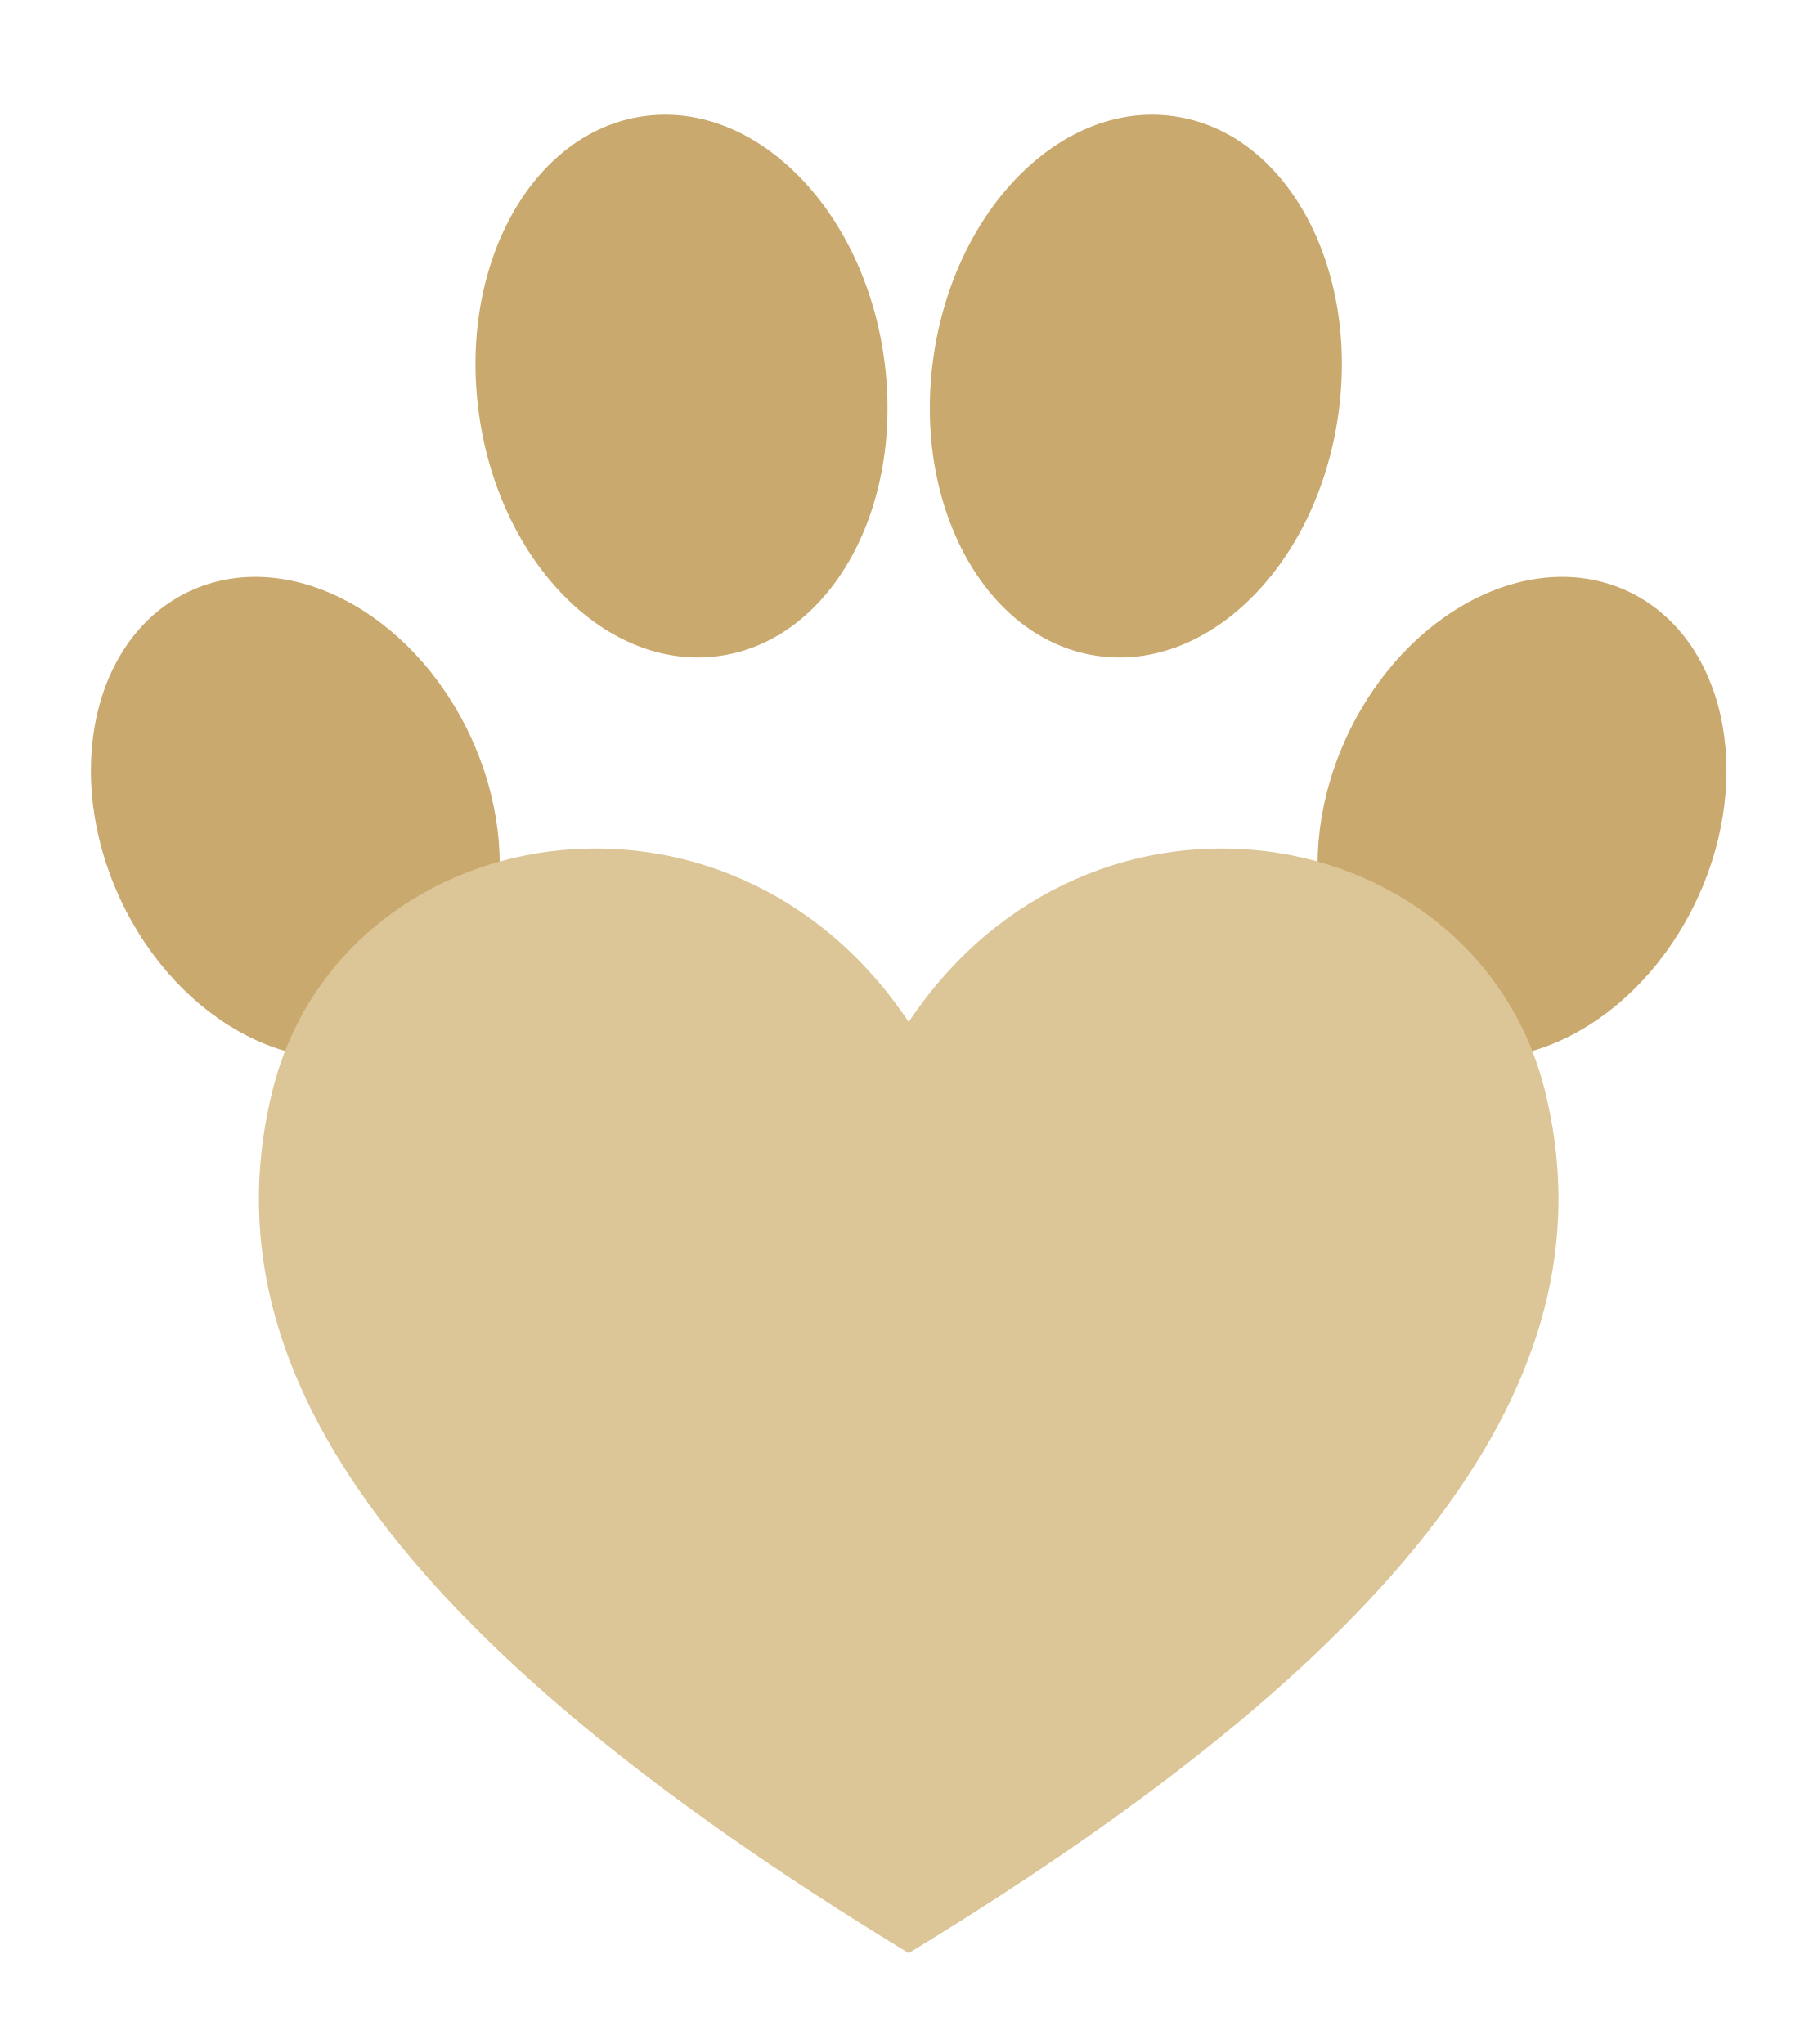
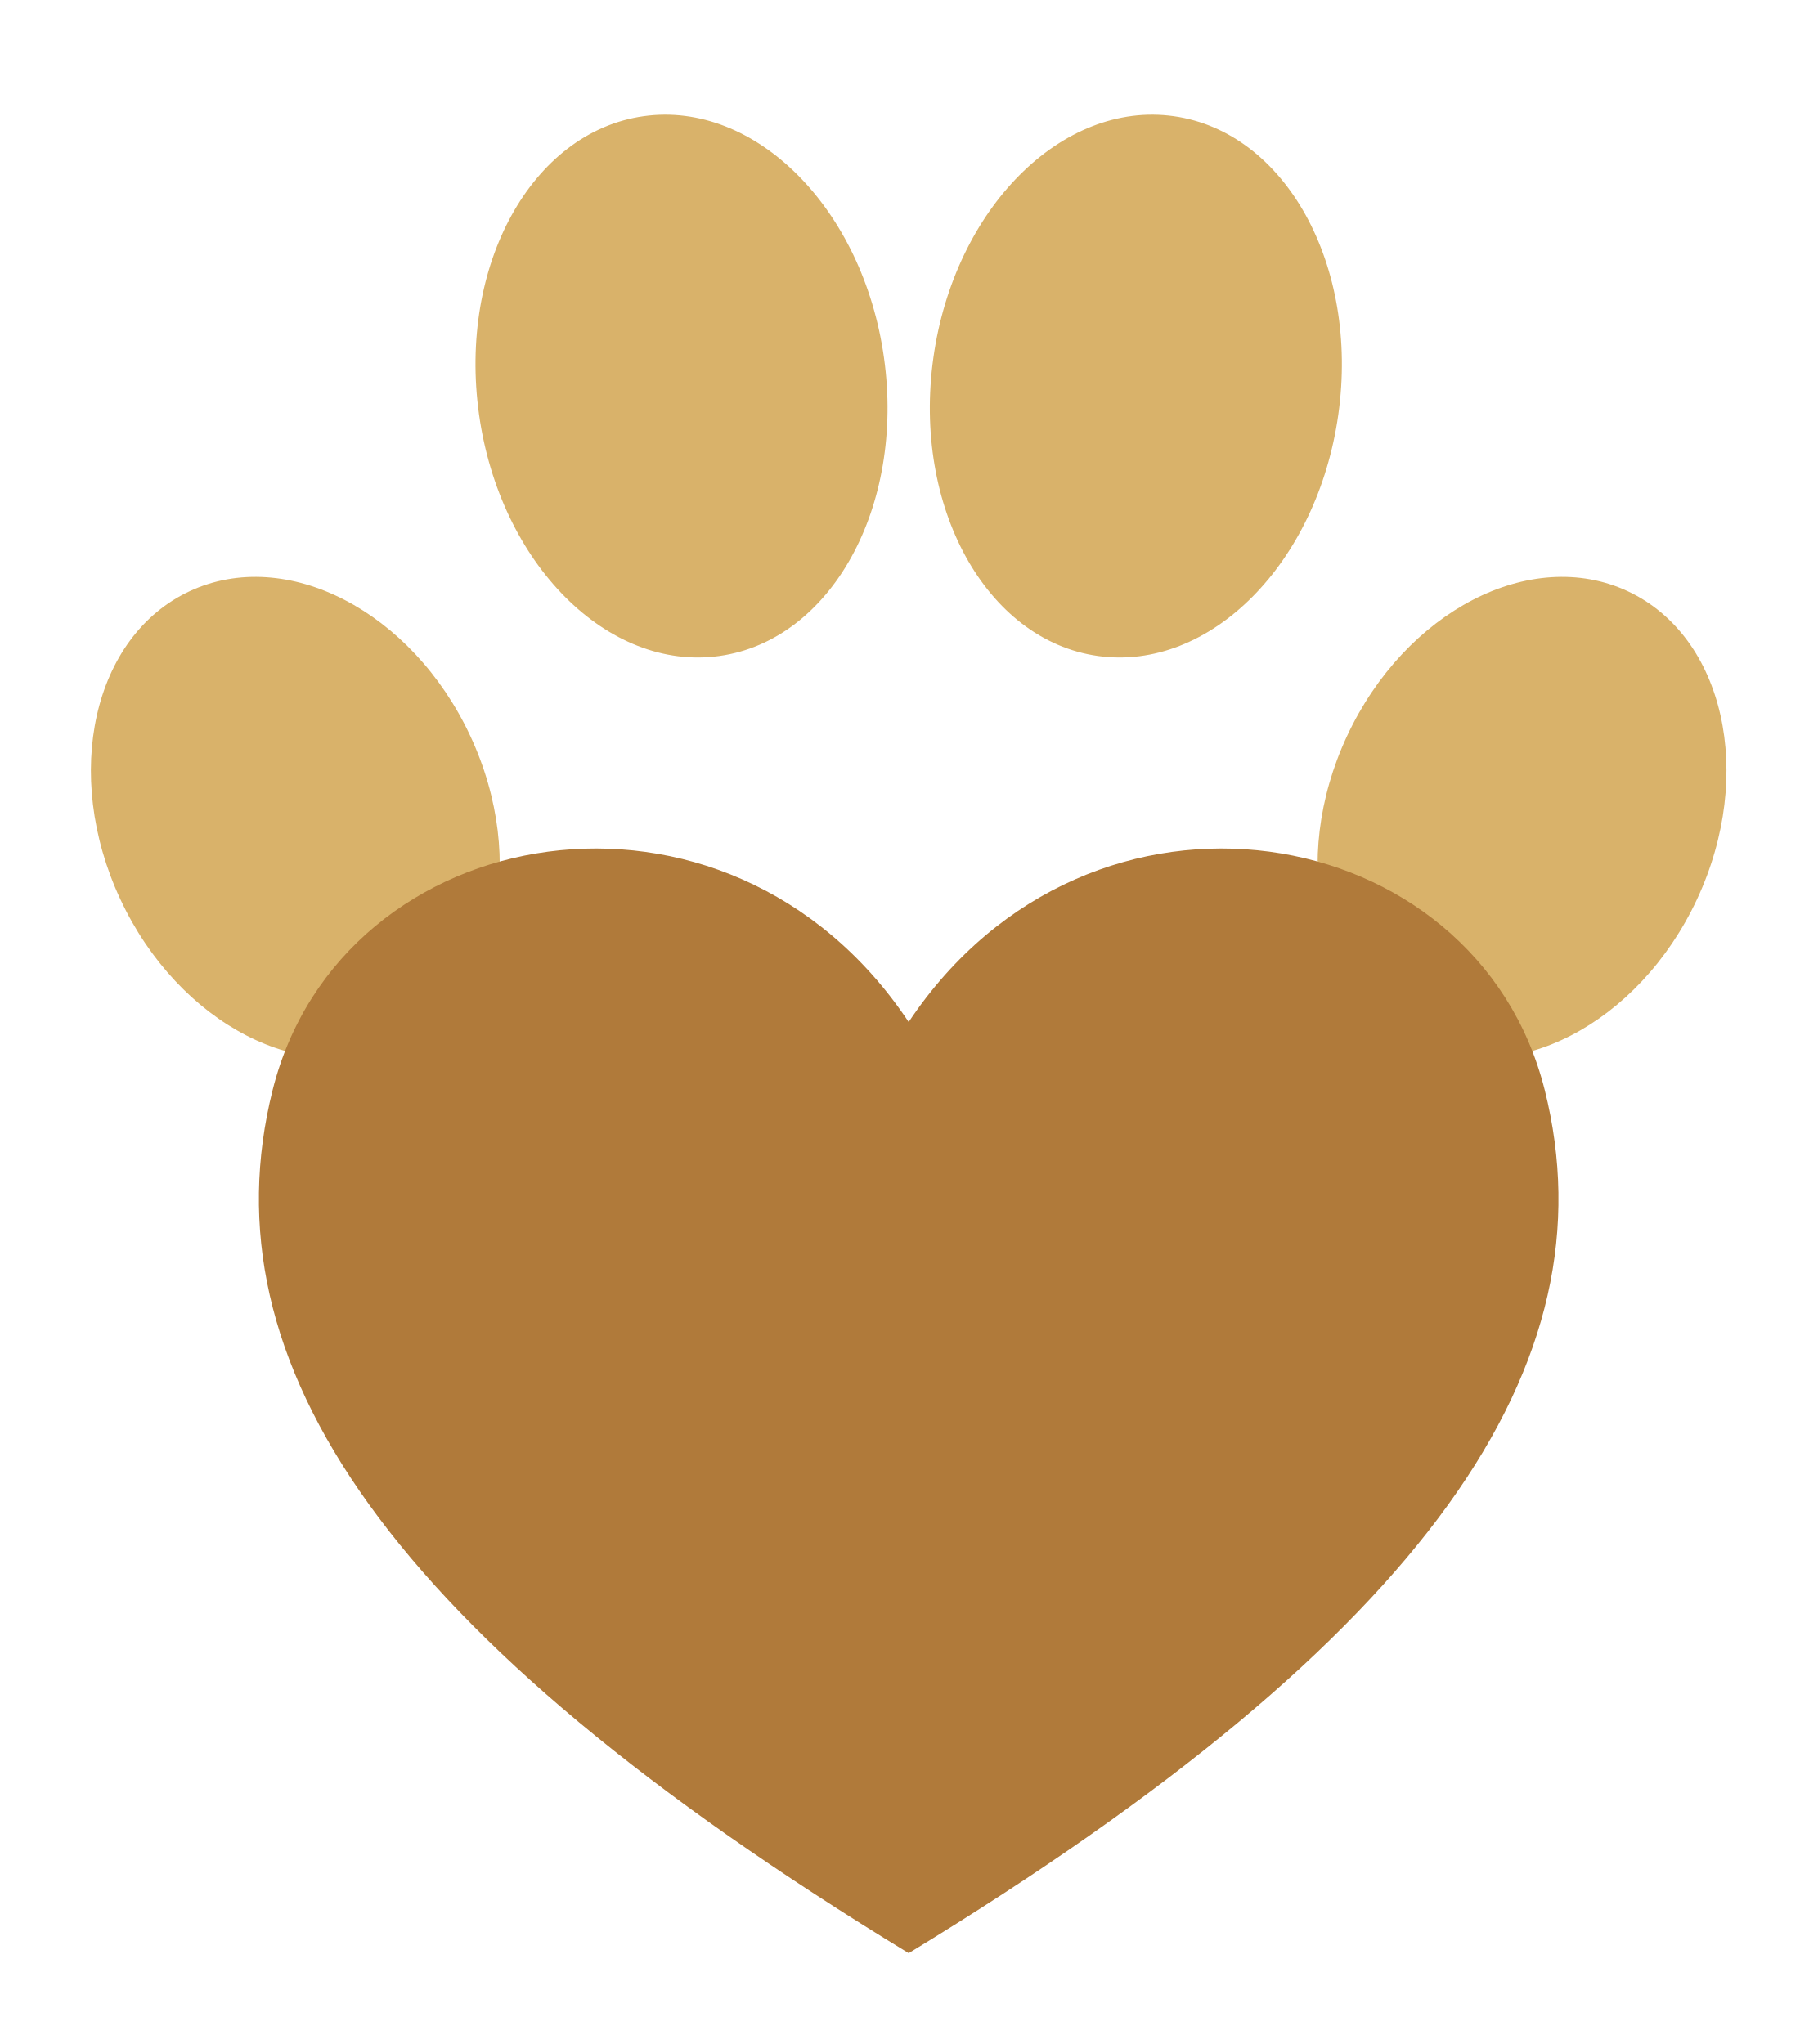
<svg xmlns="http://www.w3.org/2000/svg" viewBox="20 12 160 180">
-   <g fill="#C9A96E">
+   <g fill="#D9B26A">
    <ellipse cx="46" cy="84" rx="17" ry="22" transform="rotate(-25 46 84)" />
    <ellipse cx="80" cy="46" rx="18" ry="24" transform="rotate(-8 80 46)" />
    <ellipse cx="120" cy="46" rx="18" ry="24" transform="rotate(8 120 46)" />
    <ellipse cx="154" cy="84" rx="17" ry="22" transform="rotate(25 154 84)" />
  </g>
-   <path d="M100 184 C54 156 38 132 44 108 C50 84 84 78 100 102 C116 78 150 84 156 108 C162 132 146 156 100 184 Z" fill="#DCC596" />
+   <path d="M100 184 C54 156 38 132 44 108 C50 84 84 78 100 102 C116 78 150 84 156 108 C162 132 146 156 100 184 Z" fill="#B07A3A" />
</svg>
